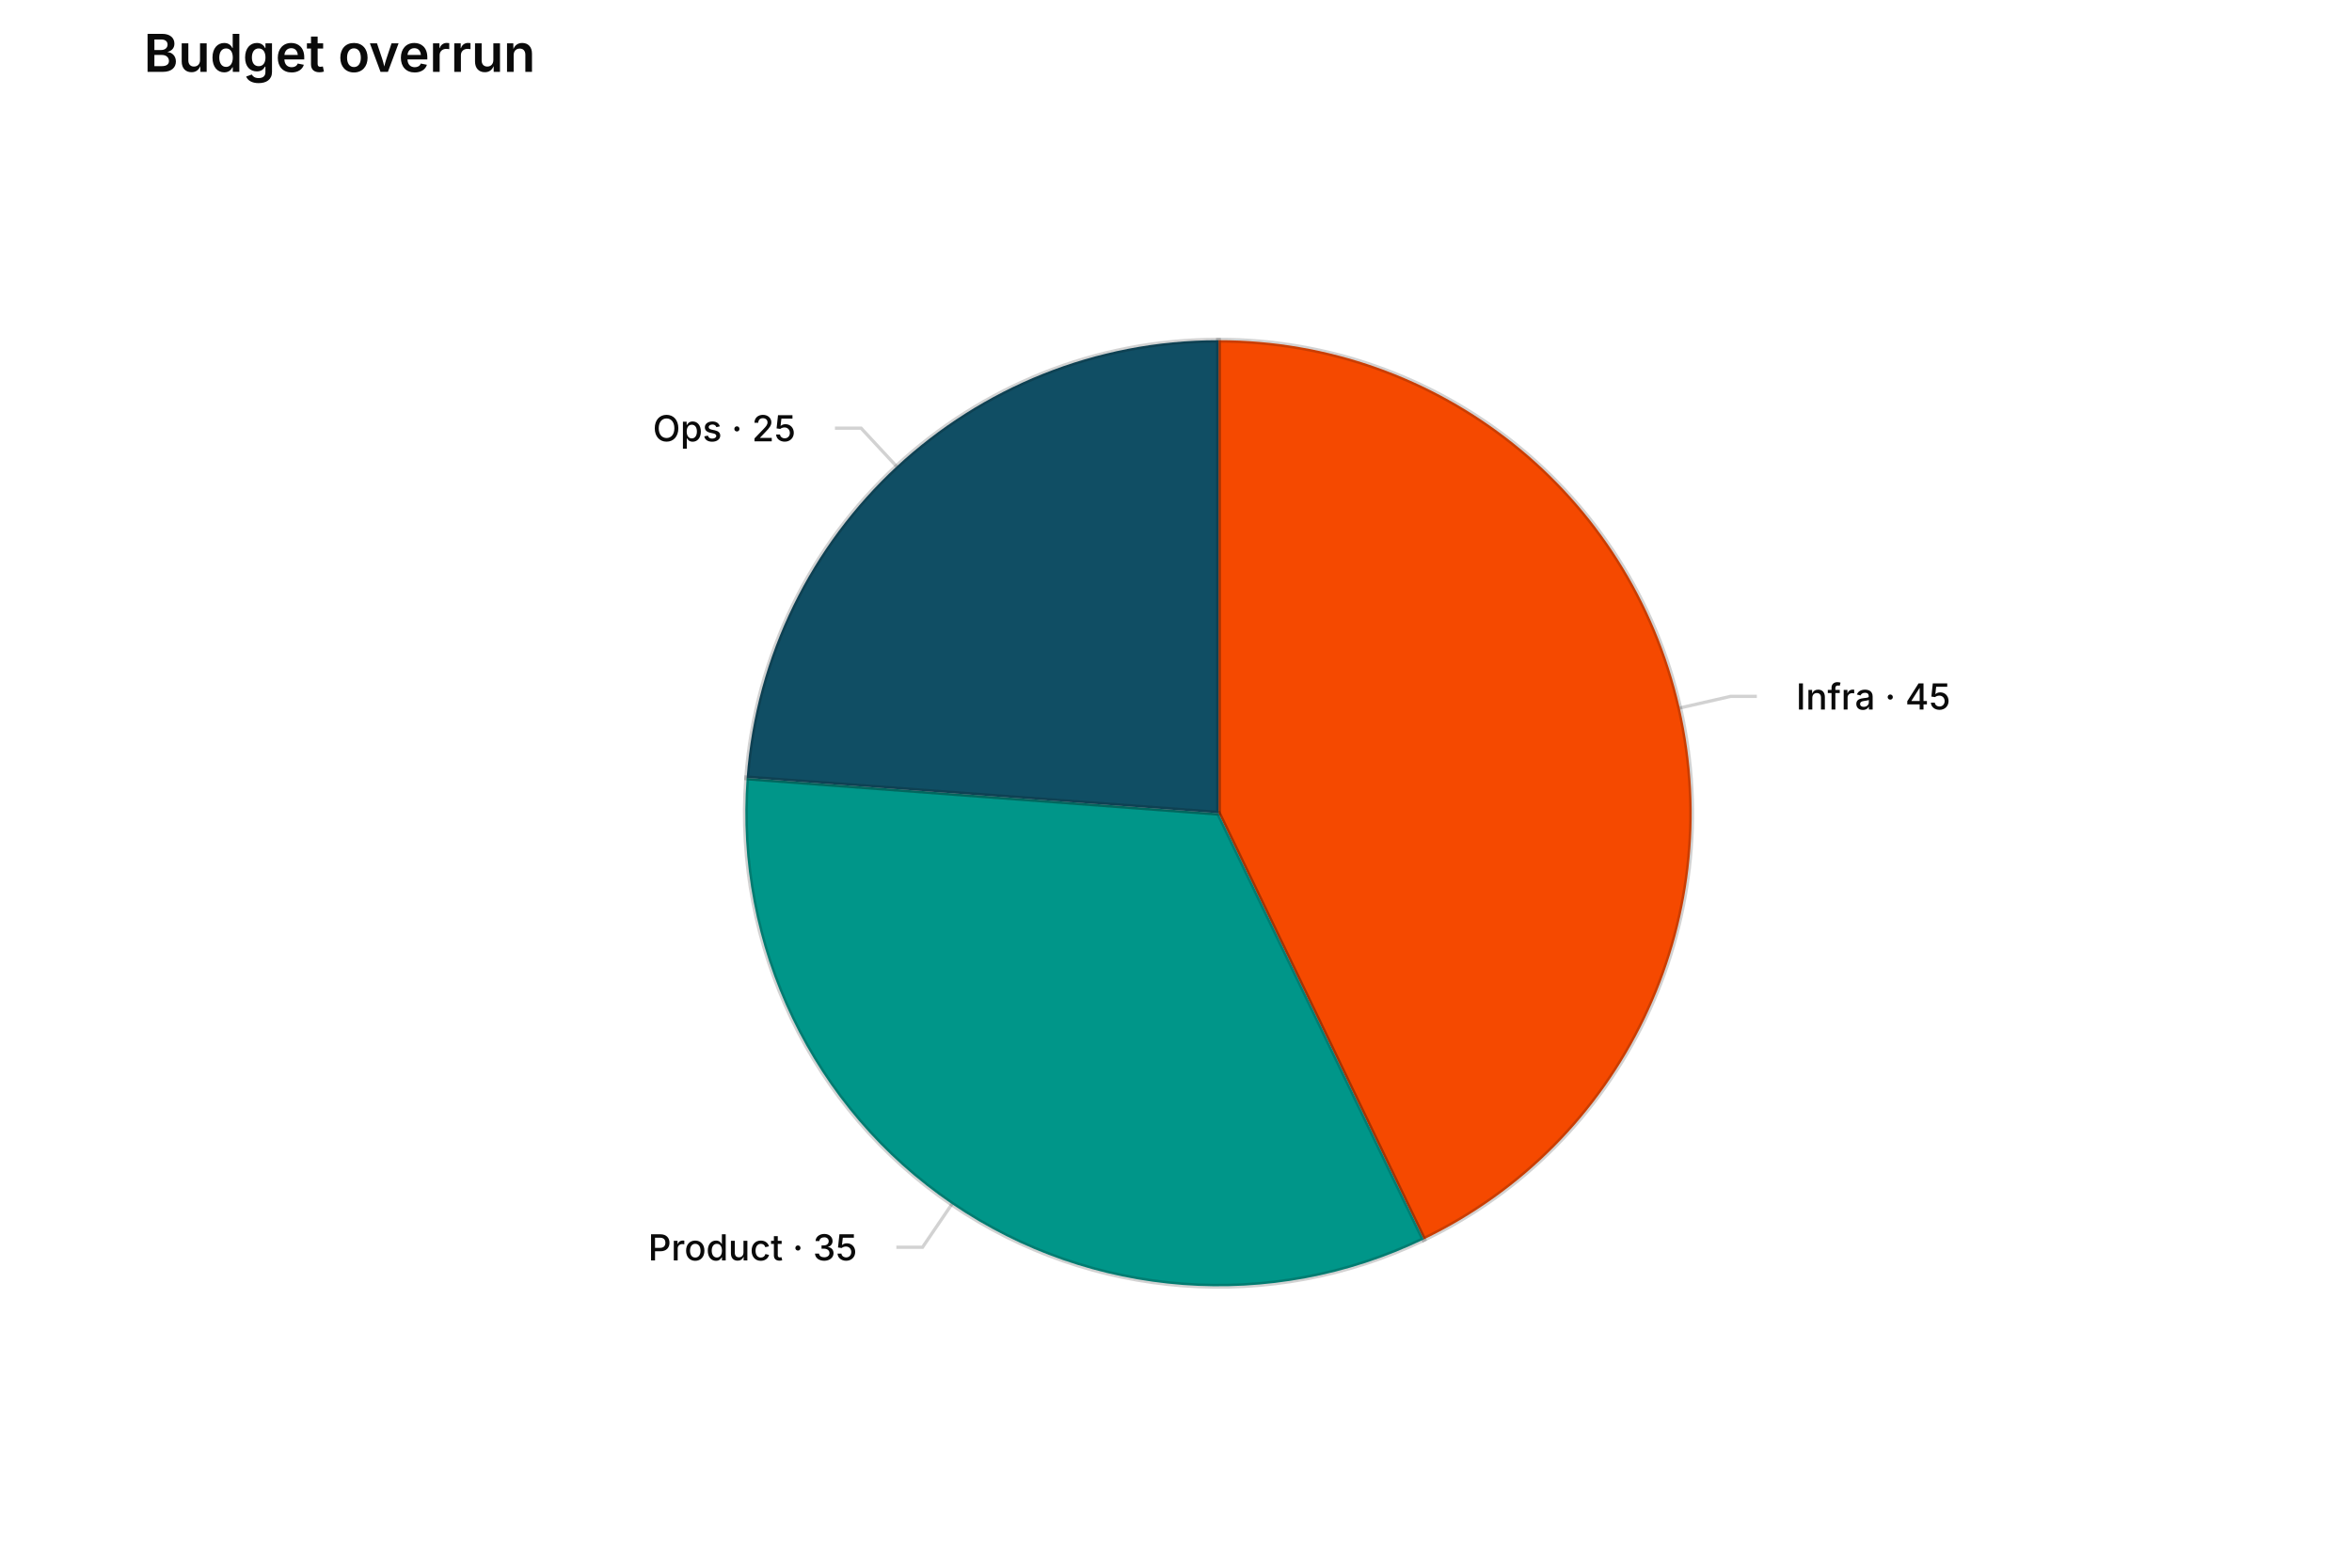
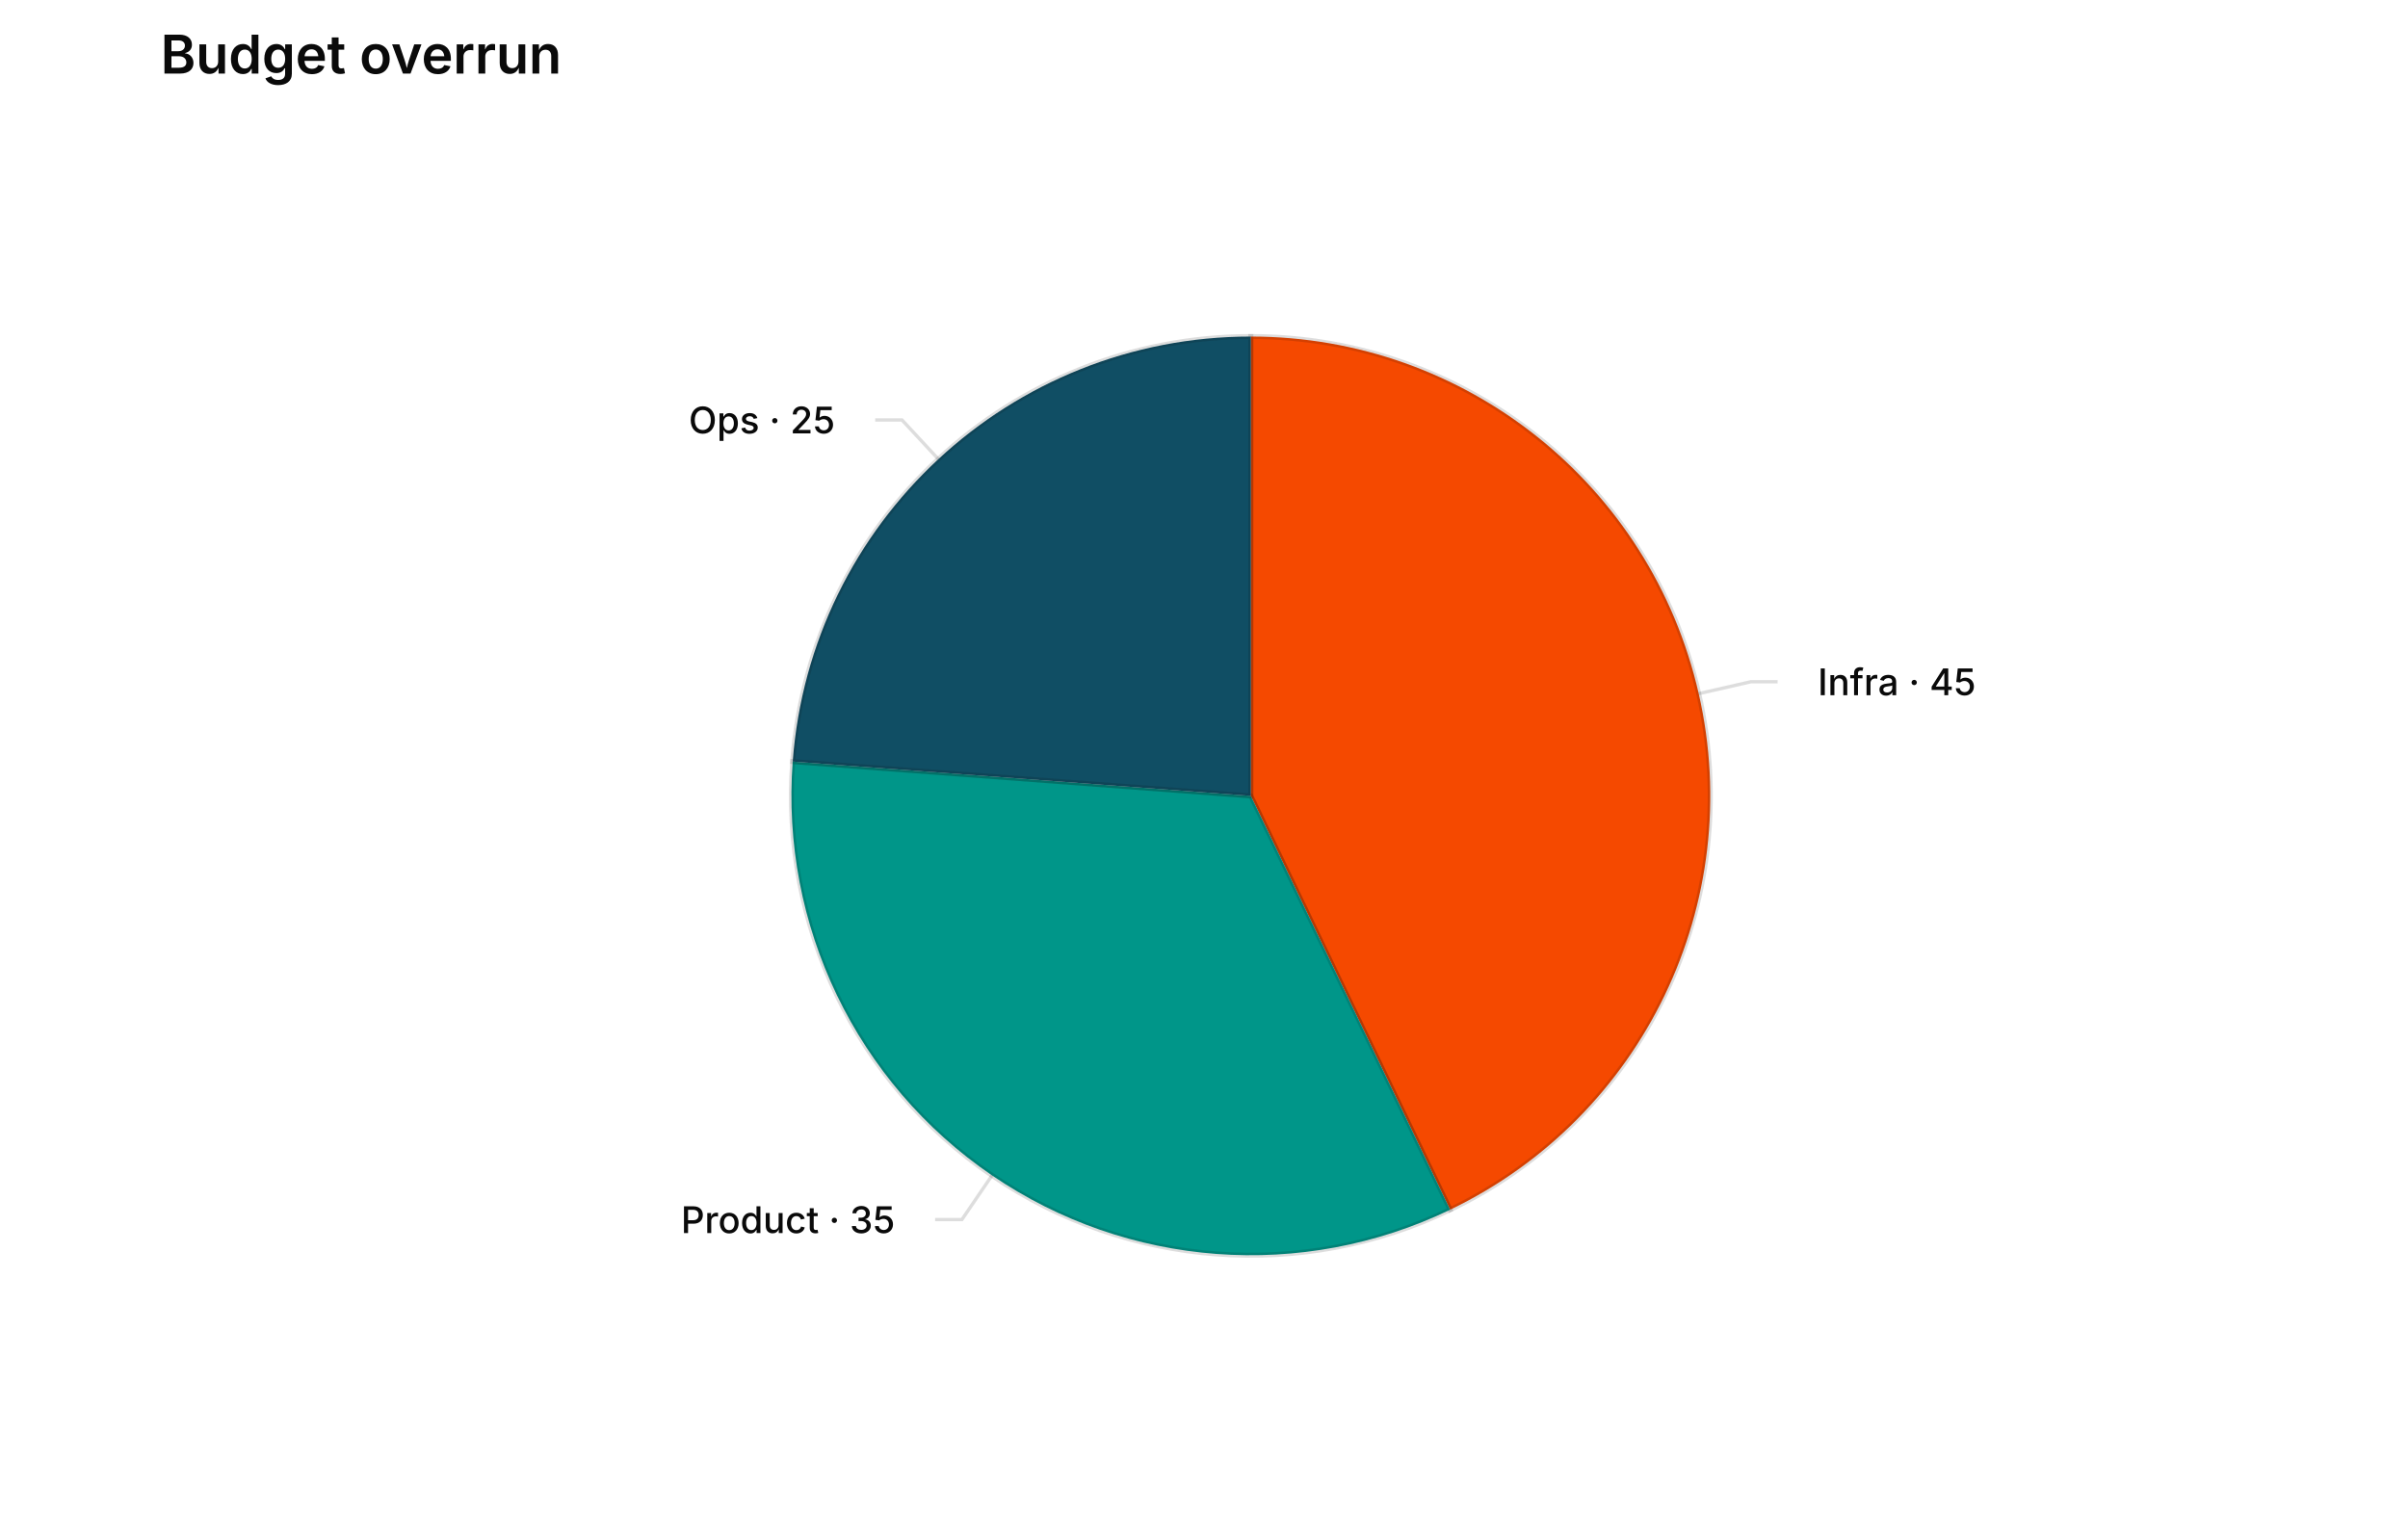
- <svg xmlns="http://www.w3.org/2000/svg" width="720" height="480" viewBox="0 0 720 480" role="img" aria-label="pie chart: Budget overrun, 3 slices" aria-labelledby="mv-45d354a539c72d2e-title" aria-describedby="mv-45d354a539c72d2e-desc" data-markvis="2" data-chart-type="pie" data-id="mv-45d354a539c72d2e" font-family="Inter, ui-sans-serif, system-ui, -apple-system, &quot;Segoe UI&quot;, sans-serif" font-size="12">
-   <text x="44" y="22" text-anchor="start" font-size="16" font-weight="600" fill="#0A0A0A">Budget overrun</text>
+ <svg xmlns="http://www.w3.org/2000/svg" width="720" height="460" viewBox="0 0 720 460" role="img" aria-label="pie chart: Budget overrun, 3 slices" aria-labelledby="mv-45d354a539c72d2e-title" aria-describedby="mv-45d354a539c72d2e-desc" data-markvis="2" data-chart-type="pie" data-id="mv-45d354a539c72d2e" font-family="Inter, ui-sans-serif, system-ui, -apple-system, &quot;Segoe UI&quot;, sans-serif" font-size="12">
+   <text x="48" y="22" text-anchor="start" font-size="16" font-weight="600" fill="#0A0A0A">Budget overrun</text>
  <g aria-hidden="true">
-     <path d="M373 249 L373 104.16 A144.84 144.84 0 0 1 435.84 379.5 Z" fill="#F54900" stroke="#0A0A0A" stroke-opacity="0.18" stroke-width="1.5" data-label="Infra" data-raw-value="45" />
-     <path d="M373 249 L435.84 379.5 A144.84 144.84 0 0 1 228.57 238.18 Z" fill="#009689" stroke="#0A0A0A" stroke-opacity="0.18" stroke-width="1.5" data-label="Product" data-raw-value="35" />
-     <path d="M373 249 L228.57 238.18 A144.84 144.84 0 0 1 373 104.16 Z" fill="#104E64" stroke="#0A0A0A" stroke-opacity="0.18" stroke-width="1.5" data-label="Ops" data-raw-value="25" />
+     <path d="M374 238 L374 100.64 A137.36 137.36 0 0 1 433.6 361.76 Z" fill="#F54900" stroke="#0A0A0A" stroke-opacity="0.14" stroke-width="1.5" data-label="Infra" data-raw-value="45" />
+     <path d="M374 238 L433.6 361.76 A137.36 137.36 0 0 1 237.02 227.74 Z" fill="#009689" stroke="#0A0A0A" stroke-opacity="0.14" stroke-width="1.5" data-label="Product" data-raw-value="35" />
+     <path d="M374 238 L237.02 227.74 A137.36 137.36 0 0 1 374 100.64 Z" fill="#104E64" stroke="#0A0A0A" stroke-opacity="0.14" stroke-width="1.5" data-label="Ops" data-raw-value="25" />
  </g>
-   <g fill="none" stroke="#0A0A0A" stroke-opacity="0.18" stroke-width="1">
-     <polyline points="514.21,216.77 529.81,213.21 537.81,213.21" />
-     <polyline points="291.41,368.67 282.4,381.89 274.4,381.89" />
-     <polyline points="274.48,142.82 263.6,131.1 255.6,131.1" />
+   <g fill="none" stroke="#0A0A0A" stroke-opacity="0.14" stroke-width="1">
+     <polyline points="507.92,207.43 523.51,203.87 531.51,203.87" />
+     <polyline points="296.62,351.49 287.61,364.71 279.61,364.71" />
+     <polyline points="280.57,137.31 269.69,125.58 261.69,125.58" />
  </g>
  <g font-size="11" font-weight="500" fill="#0A0A0A">
-     <text x="549.81" y="213.21" text-anchor="start" dominant-baseline="middle" data-label="Infra">Infra · 45</text>
-     <text x="262.4" y="381.89" text-anchor="end" dominant-baseline="middle" data-label="Product">Product · 35</text>
-     <text x="243.6" y="131.1" text-anchor="end" dominant-baseline="middle" data-label="Ops">Ops · 25</text>
+     <text x="543.51" y="203.87" text-anchor="start" dominant-baseline="middle" data-label="Infra">Infra · 45</text>
+     <text x="267.61" y="364.71" text-anchor="end" dominant-baseline="middle" data-label="Product">Product · 35</text>
+     <text x="249.69" y="125.58" text-anchor="end" dominant-baseline="middle" data-label="Ops">Ops · 25</text>
  </g>
</svg>
